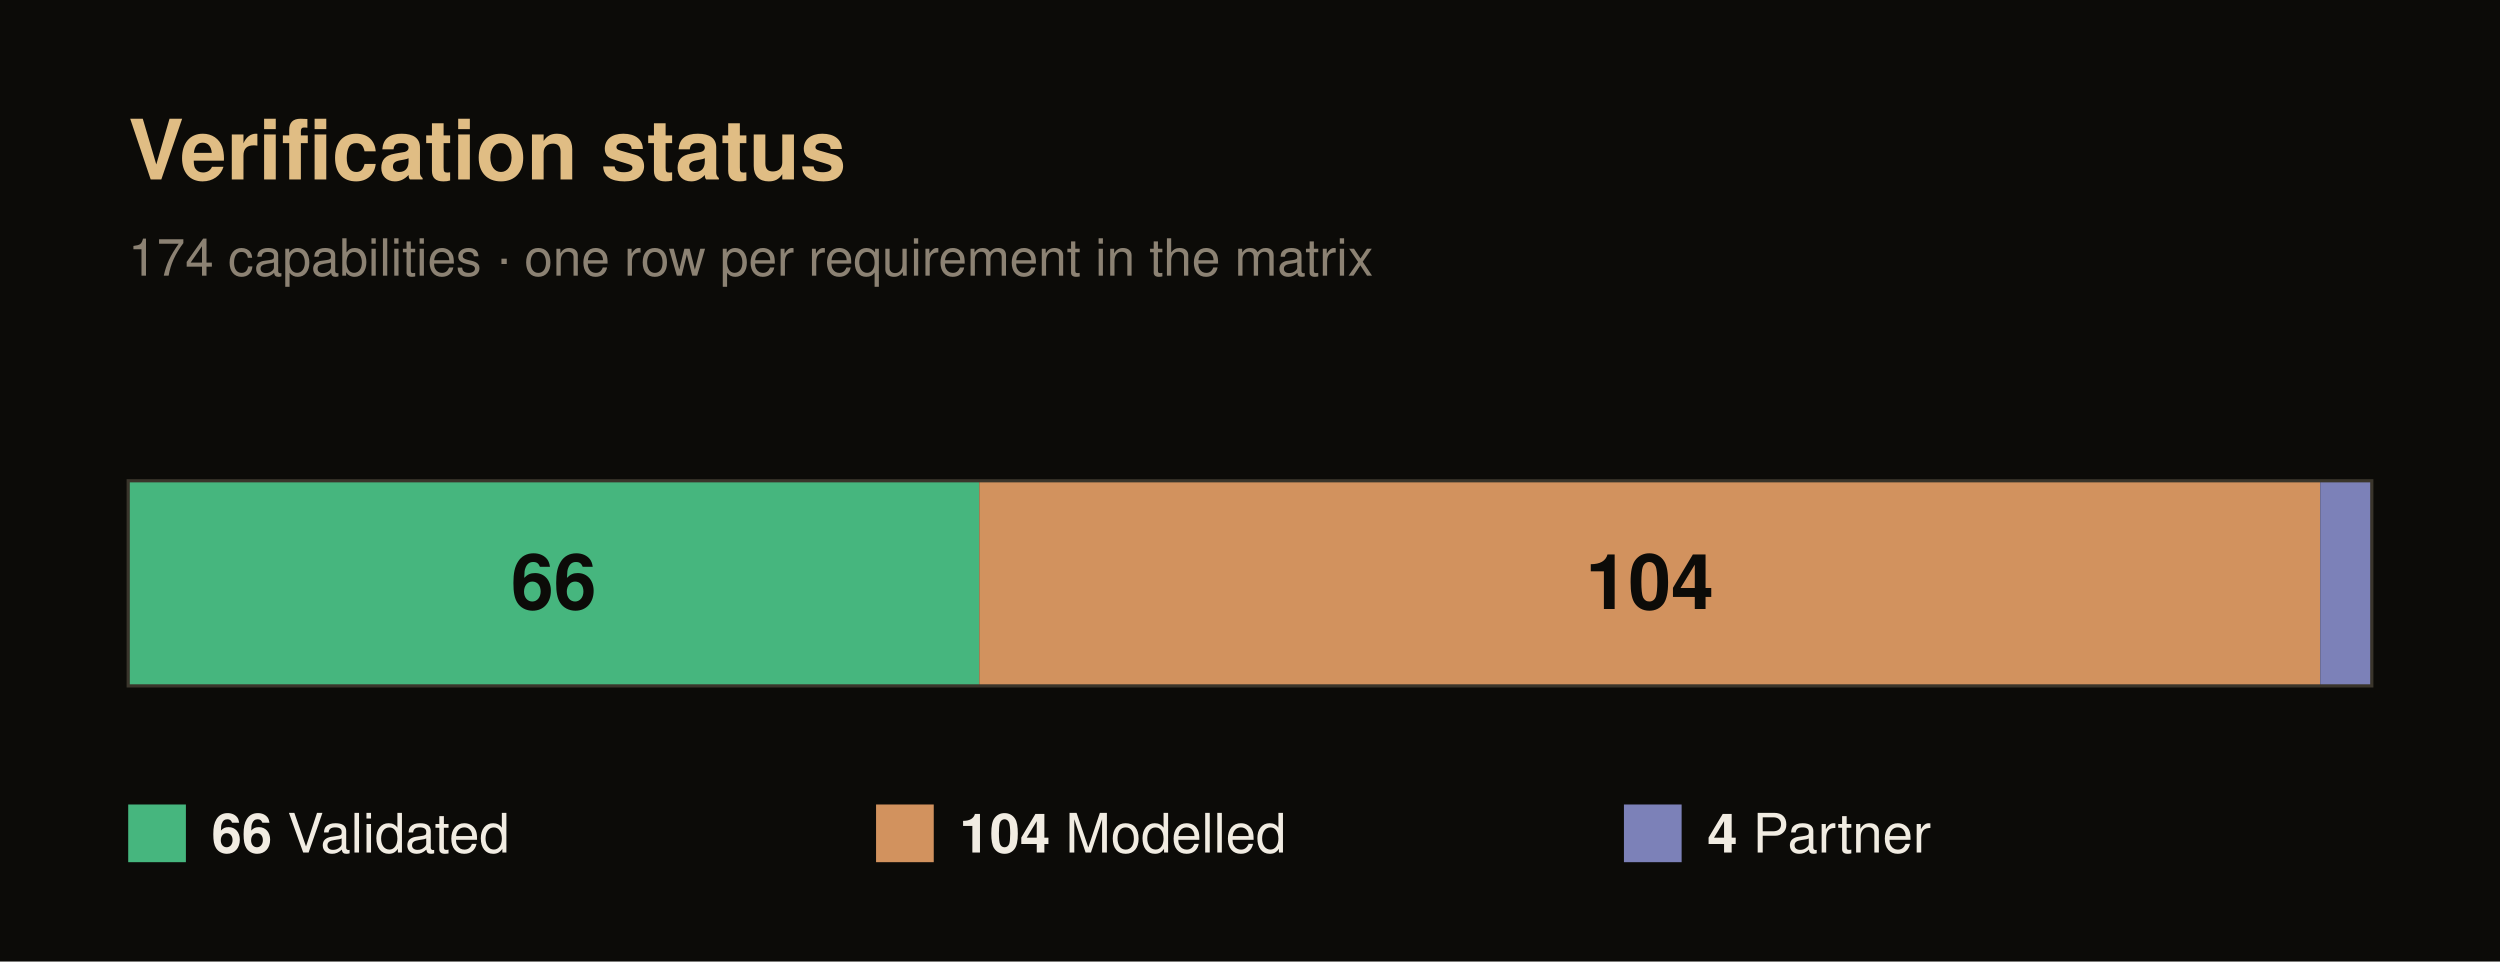
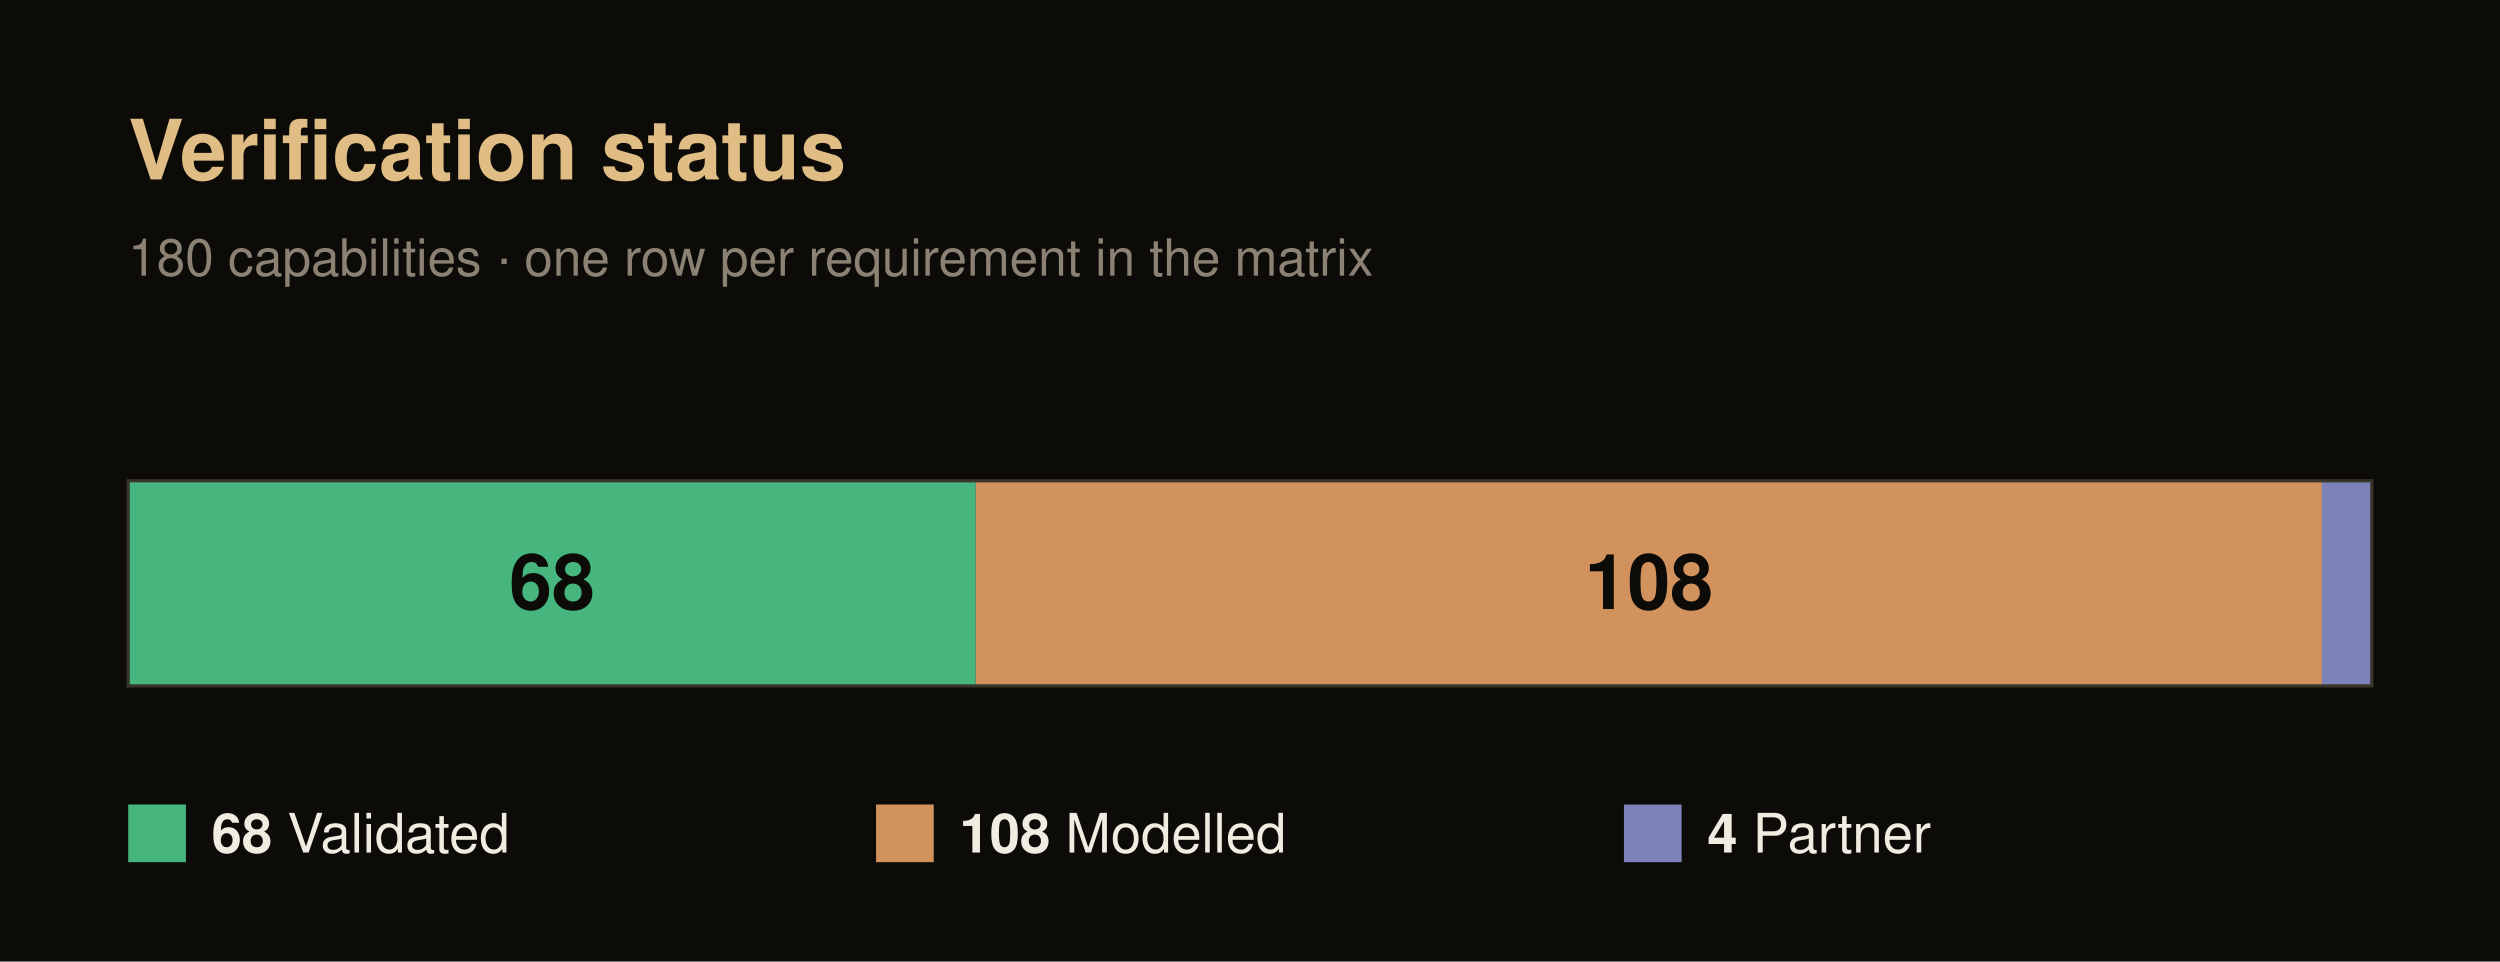
<svg xmlns="http://www.w3.org/2000/svg" width="780" height="300" viewBox="0 0 780 300" font-family="Helvetica, Arial, sans-serif">
  <rect x="0" y="0" width="780" height="300" fill="#0c0b08" />
  <text x="40" y="56" font-size="26" font-weight="700" fill="#e0bd84">Verification status</text>
-   <text x="40" y="86" font-size="16" fill="#8c8273">174 capabilities · one row per requirement in the matrix</text>
-   <rect x="40" y="150" width="265.52" height="64" fill="#46b67e" />
-   <text x="172.76" y="190" font-size="24" font-weight="700" fill="#0c0b08" text-anchor="middle">66</text>
-   <rect x="305.52" y="150" width="418.39" height="64" fill="#d2925e" />
-   <text x="514.71" y="190" font-size="24" font-weight="700" fill="#0c0b08" text-anchor="middle">104</text>
-   <rect x="723.91" y="150" width="16.09" height="64" fill="#7c81b8" />
+   <text x="40" y="86" font-size="16" fill="#8c8273">180 capabilities · one row per requirement in the matrix</text>
+   <rect x="40" y="150" width="264.44" height="64" fill="#46b67e" />
+   <text x="172.22" y="190" font-size="24" font-weight="700" fill="#0c0b08" text-anchor="middle">68</text>
+   <rect x="304.44" y="150" width="420" height="64" fill="#d2925e" />
+   <text x="514.44" y="190" font-size="24" font-weight="700" fill="#0c0b08" text-anchor="middle">108</text>
+   <rect x="724.44" y="150" width="15.56" height="64" fill="#7c81b8" />
  <rect x="40" y="150" width="700" height="64" fill="none" stroke="#3a352b" stroke-width="1" />
  <rect x="40" y="251" width="18" height="18" fill="#46b67e" />
  <text x="66" y="266" font-size="17" fill="#f1ece2">
-     <tspan font-weight="700">66</tspan> Validated</text>
+     <tspan font-weight="700">68</tspan> Validated</text>
  <rect x="273.33" y="251" width="18" height="18" fill="#d2925e" />
  <text x="299.33" y="266" font-size="17" fill="#f1ece2">
-     <tspan font-weight="700">104</tspan> Modelled</text>
+     <tspan font-weight="700">108</tspan> Modelled</text>
  <rect x="506.67" y="251" width="18" height="18" fill="#7c81b8" />
  <text x="532.67" y="266" font-size="17" fill="#f1ece2">
    <tspan font-weight="700">4</tspan> Partner</text>
</svg>
